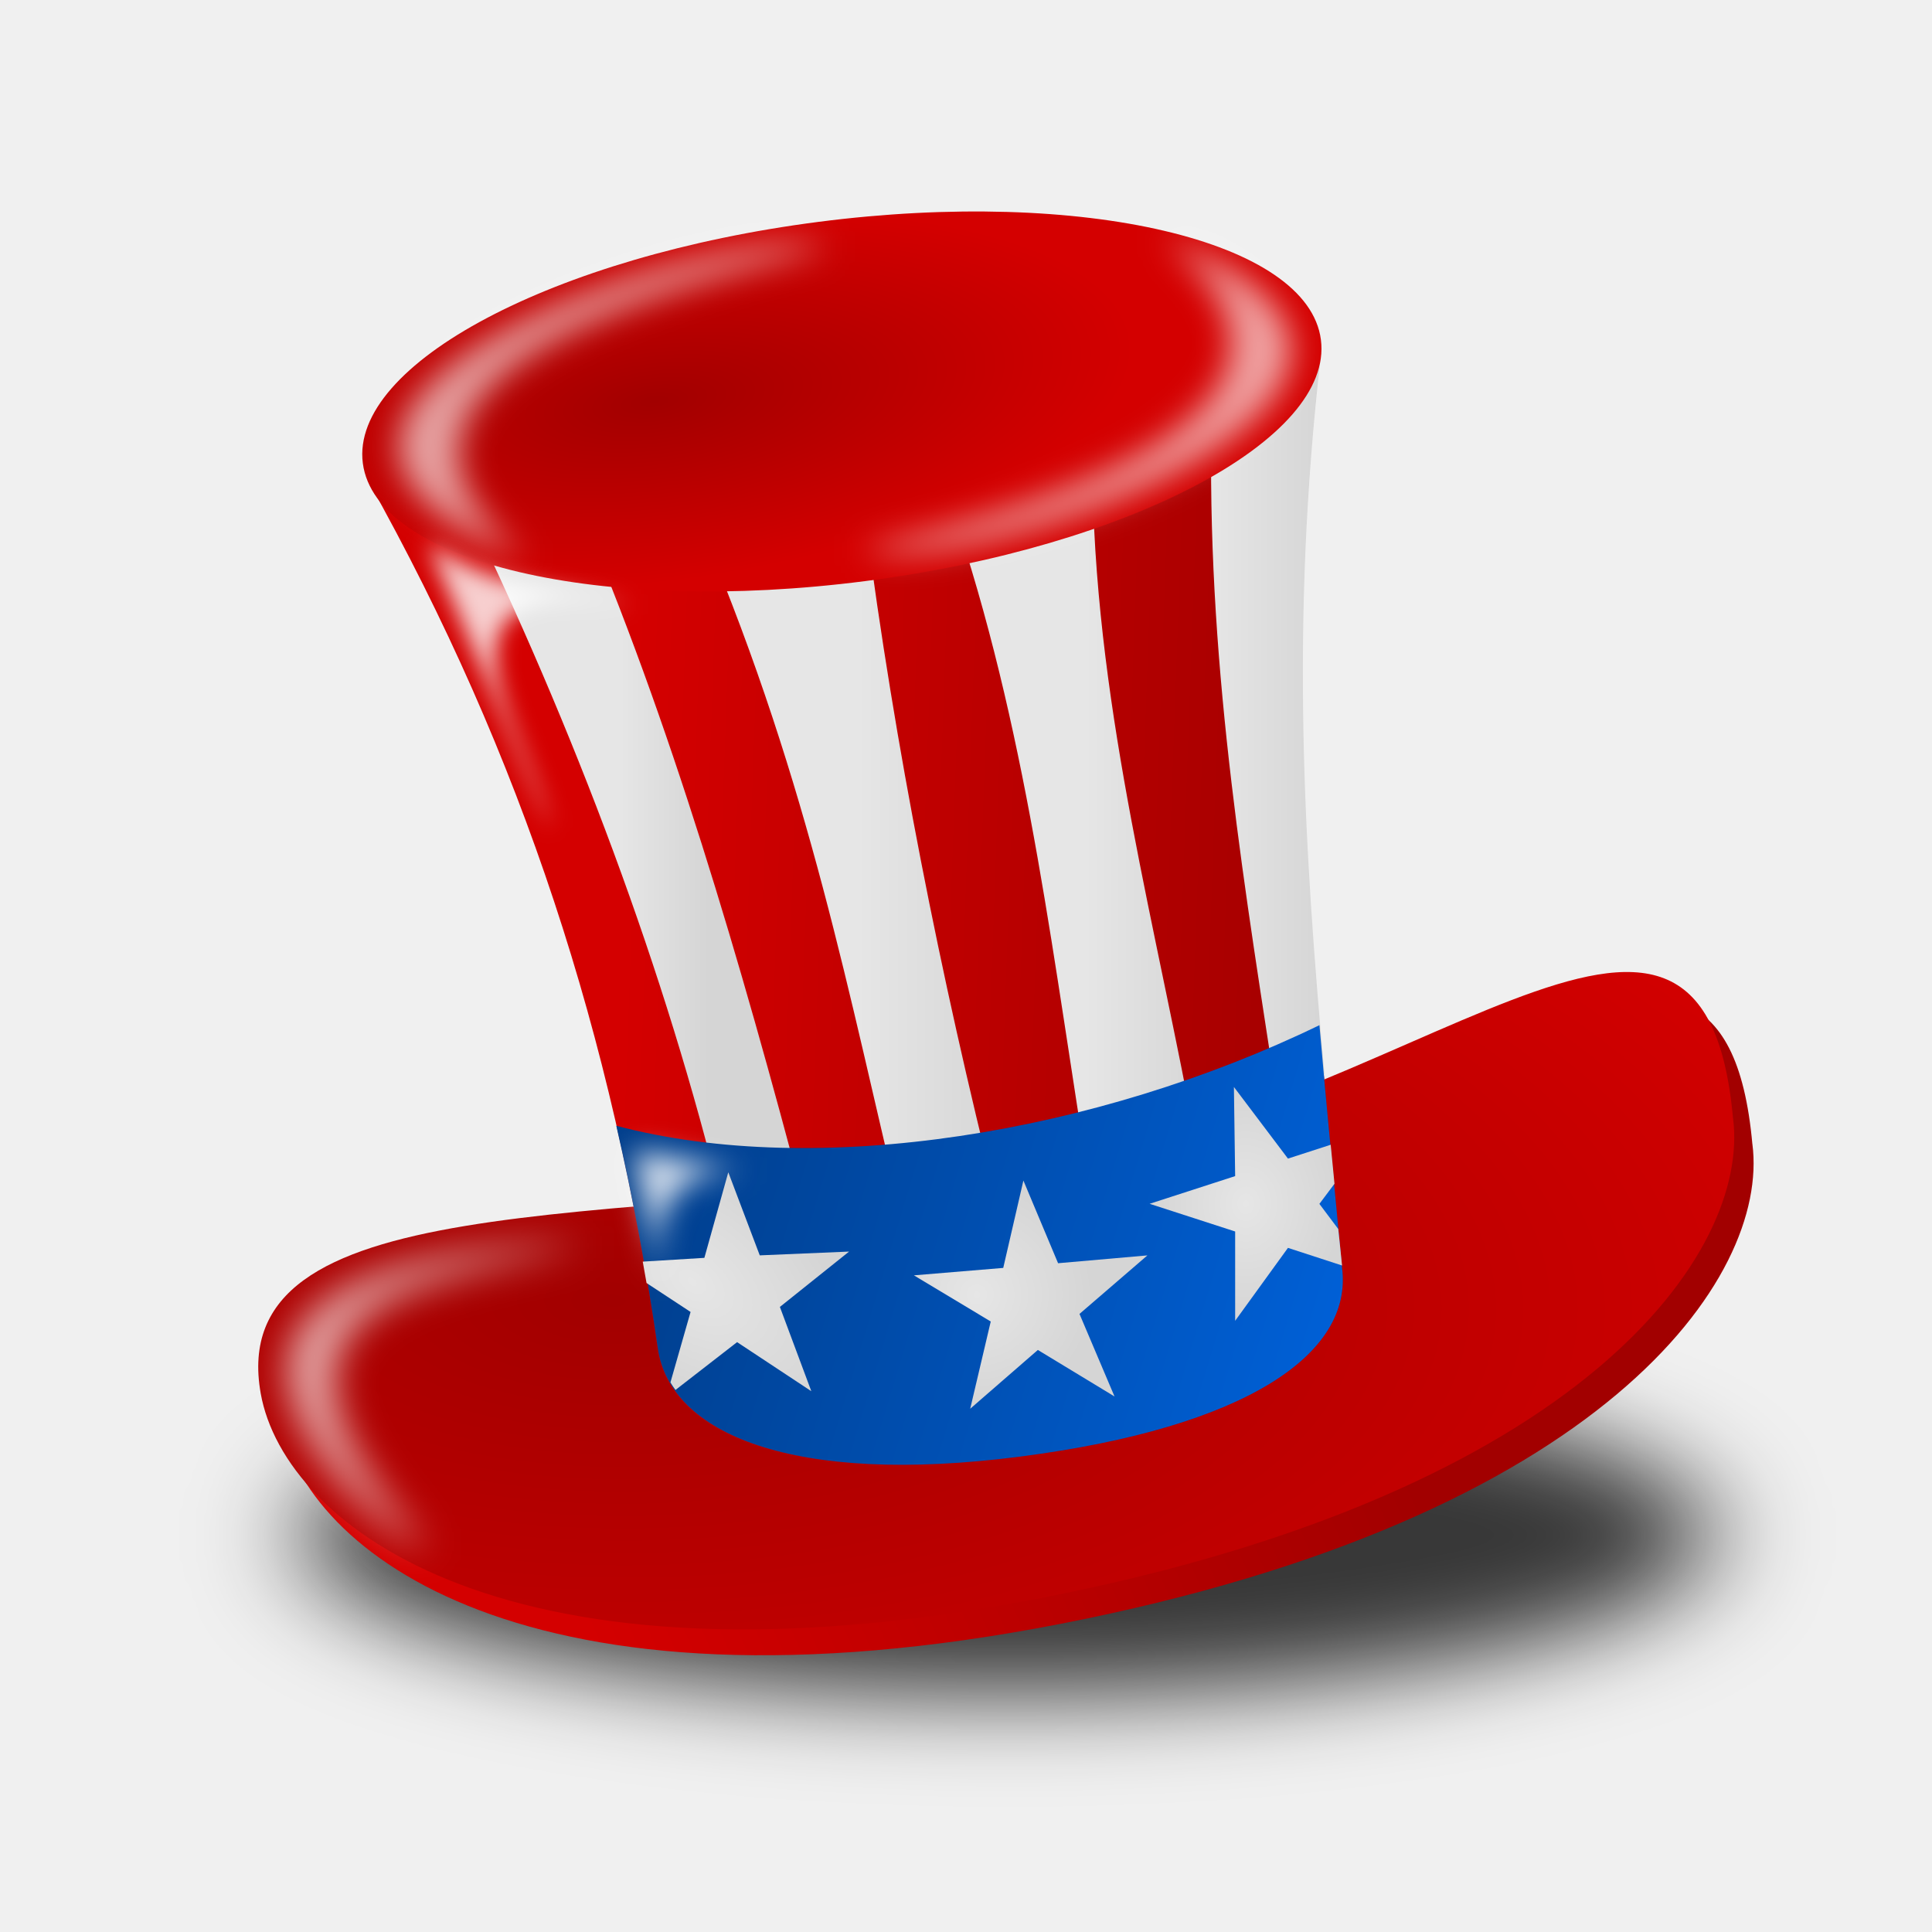
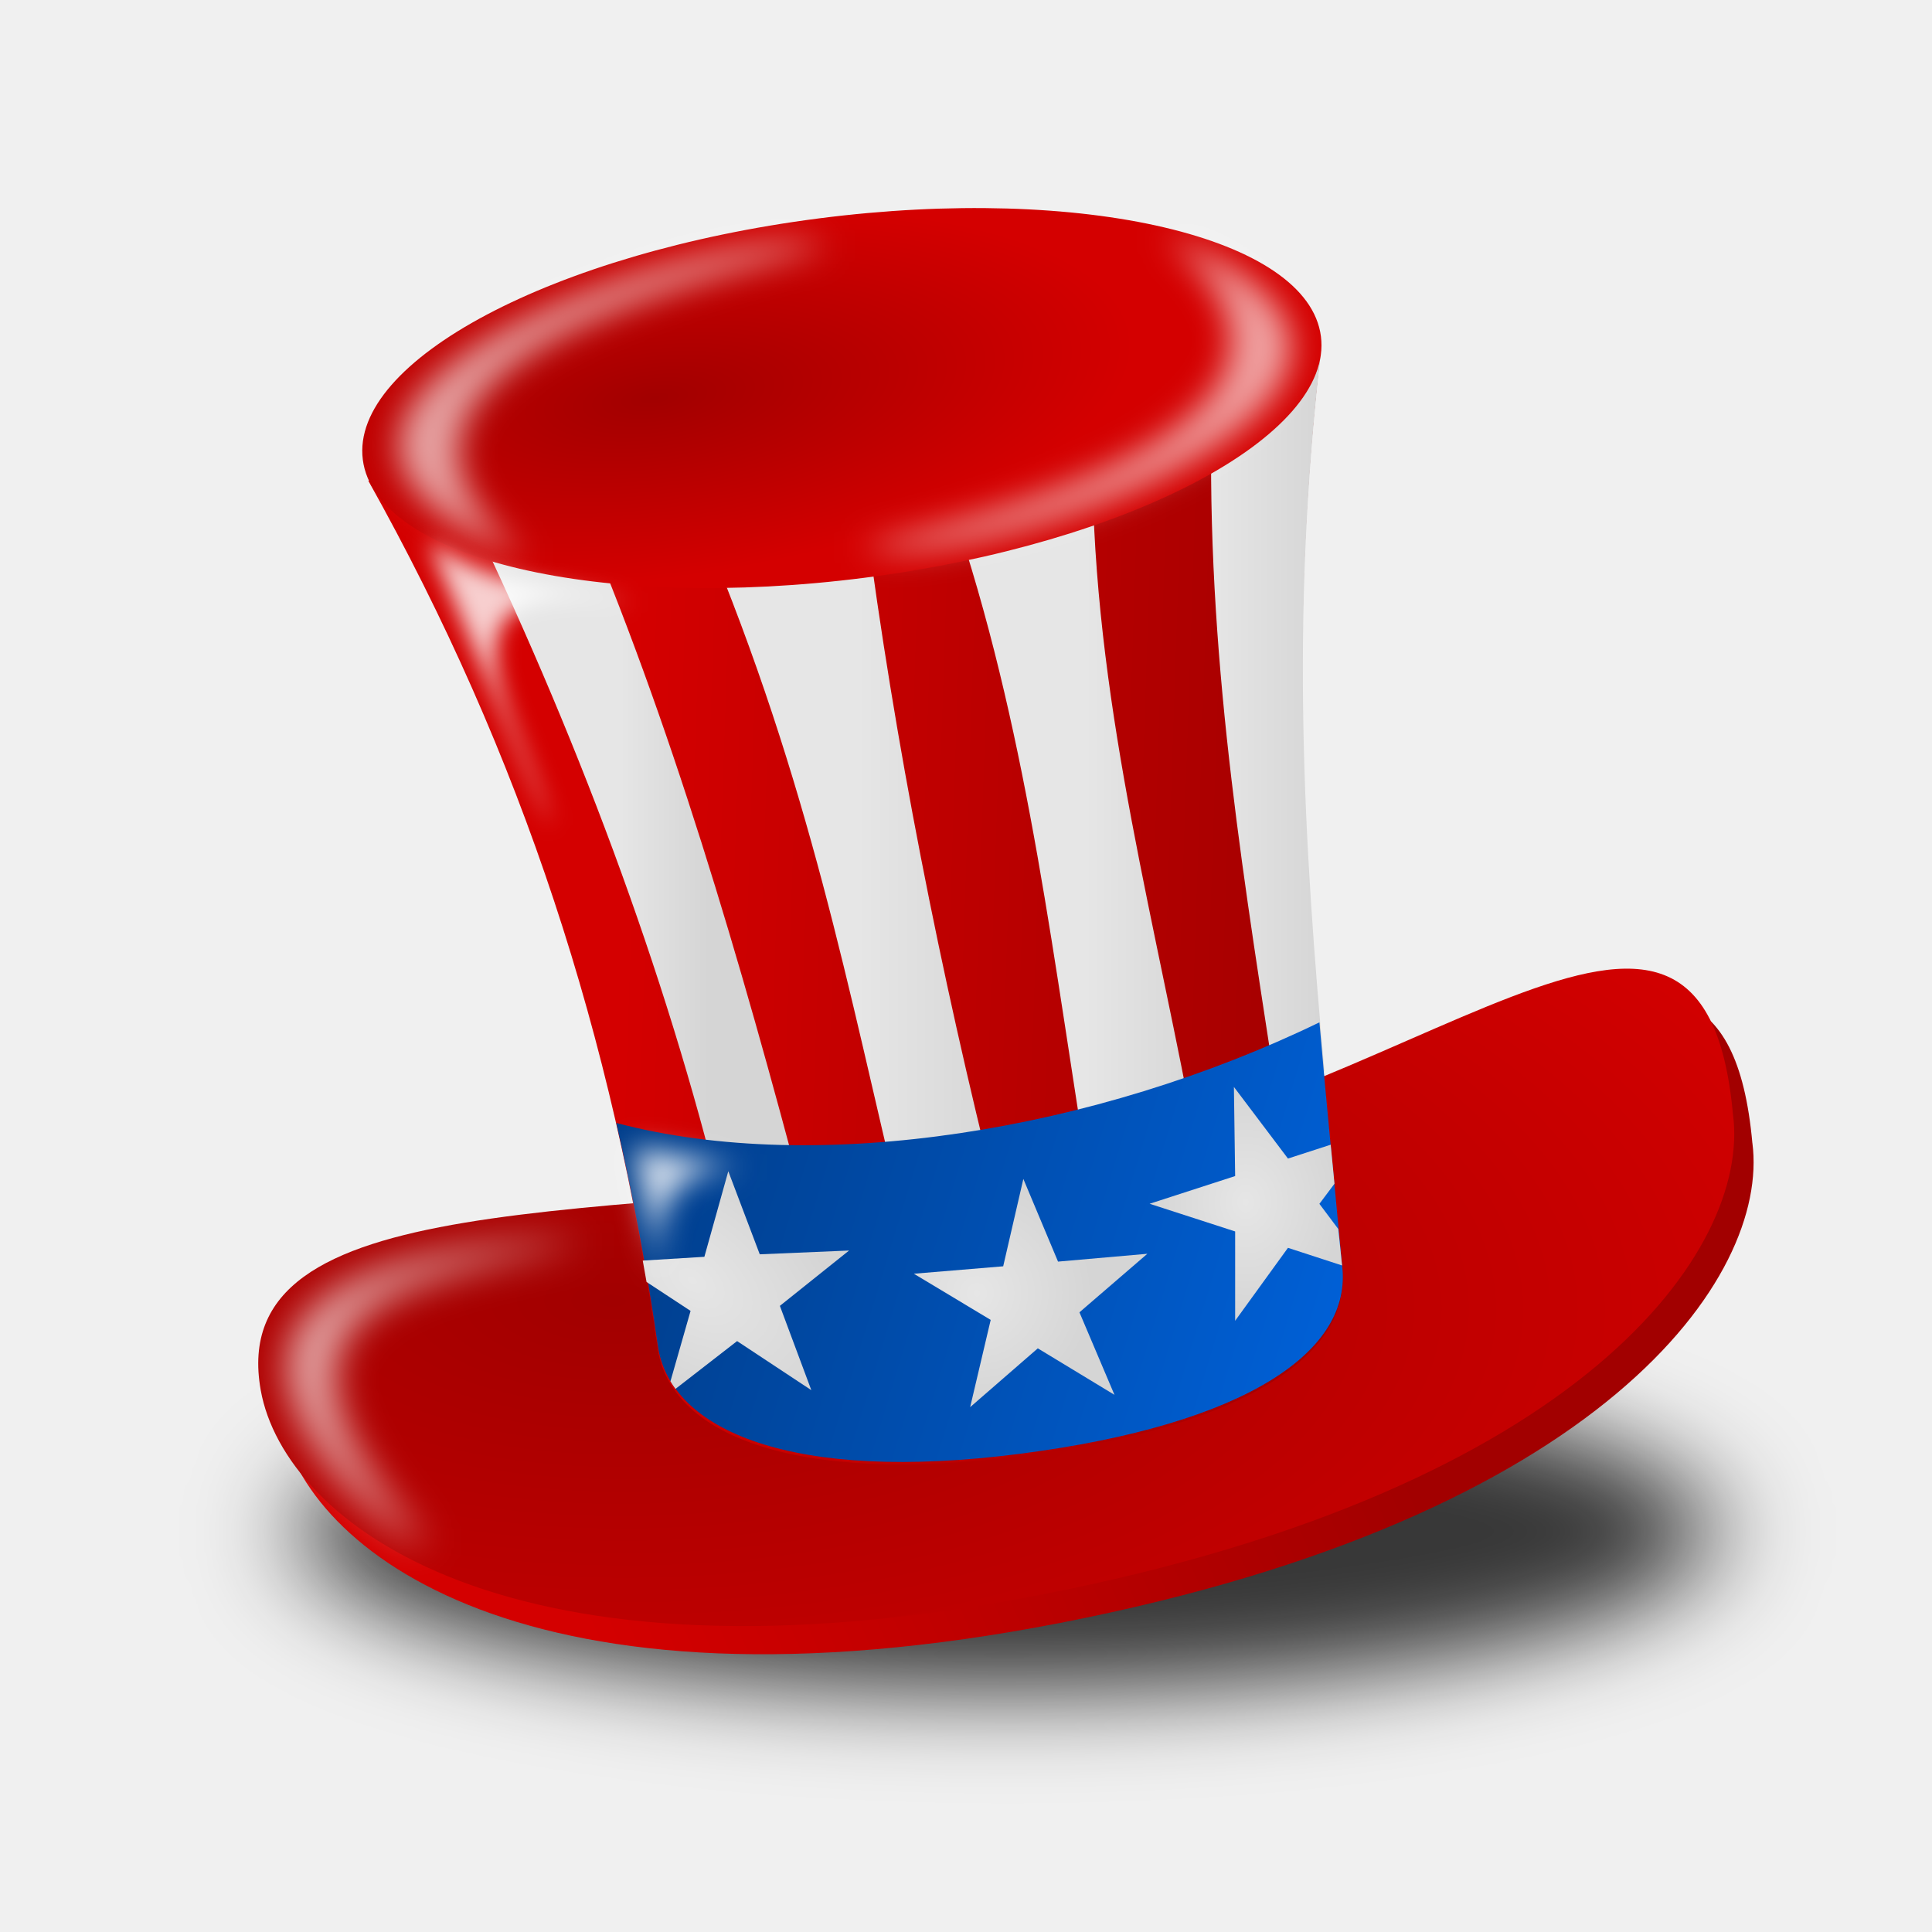
- <svg xmlns="http://www.w3.org/2000/svg" xmlns:xlink="http://www.w3.org/1999/xlink" width="48" height="48" id="svg2" version="1.1">
+ <svg xmlns="http://www.w3.org/2000/svg" xmlns:xlink="http://www.w3.org/1999/xlink" id="svg2" viewBox="0 0 48 48" version="1.1">
  <defs id="defs4">
    <linearGradient id="linearGradient3801">
-       <stop style="stop-color:#a20000;stop-opacity:1;" offset="0" id="stop3803" />
-       <stop style="stop-color:#d40000;stop-opacity:1;" offset="1" id="stop3805" />
+       <stop id="stop3803" style="stop-color:#a20000" offset="0" />
+       <stop id="stop3805" style="stop-color:#d40000" offset="1" />
    </linearGradient>
    <linearGradient id="linearGradient3791">
-       <stop id="stop3793" offset="0" style="stop-color:#e6e6e6;stop-opacity:1;" />
-       <stop id="stop3795" offset="1" style="stop-color:#d5d5d5;stop-opacity:1;" />
+       <stop id="stop3793" style="stop-color:#e6e6e6" offset="0" />
+       <stop id="stop3795" style="stop-color:#d5d5d5" offset="1" />
    </linearGradient>
-     <radialGradient xlink:href="#linearGradient3801" id="radialGradient3660" cx="14.614" cy="17.009" fx="14.614" fy="17.009" r="7.5" gradientTransform="matrix(1,0,0,0.6666667,0,6)" gradientUnits="userSpaceOnUse" />
-     <radialGradient xlink:href="#linearGradient3801" id="radialGradient3662" cx="13.568" cy="15.359" fx="13.568" fy="15.359" r="7.492" gradientTransform="matrix(4.509432,0.05218925,-0.02359424,2.038648,-45.61226,1004.659)" gradientUnits="userSpaceOnUse" />
-     <linearGradient xlink:href="#linearGradient3801" id="linearGradient3666" x1="33.36" y1="1028.924" x2="15.411" y2="1028.282" gradientUnits="userSpaceOnUse" gradientTransform="translate(0,1.970027)" />
-     <radialGradient xlink:href="#linearGradient3791" id="radialGradient3696" cx="17.354" cy="30.081" fx="17.354" fy="30.081" r="2.562" gradientTransform="matrix(1.387555,1.031301,-0.632901,0.8515313,12.15628,992.6956)" gradientUnits="userSpaceOnUse" />
-     <radialGradient xlink:href="#linearGradient3791" id="radialGradient3698" cx="16.556" cy="19.074" fx="16.556" fy="19.074" r="3.536" gradientTransform="matrix(1,0,0,0.9904468,0,0.181974)" gradientUnits="userSpaceOnUse" />
-     <radialGradient xlink:href="#linearGradient3791" id="radialGradient3700" cx="30.953" cy="27.938" fx="30.953" fy="27.938" r="2.391" gradientTransform="matrix(1,0,0,1.215686,0,1000.307)" gradientUnits="userSpaceOnUse" />
-     <linearGradient xlink:href="#linearGradient3791" id="linearGradient3715" x1="15.411" y1="19.224" x2="17.589" y2="19.224" gradientUnits="userSpaceOnUse" gradientTransform="translate(0,1006.332)" />
-     <linearGradient xlink:href="#linearGradient3791" id="linearGradient3717" x1="21.304" y1="1023.931" x2="25.117" y2="1023.931" gradientUnits="userSpaceOnUse" gradientTransform="translate(0,1.970027)" />
-     <linearGradient xlink:href="#linearGradient3791" id="linearGradient3719" x1="26.958" y1="1023.097" x2="30.101" y2="1023.097" gradientUnits="userSpaceOnUse" gradientTransform="translate(0,1.970027)" />
-     <linearGradient xlink:href="#linearGradient3791" id="linearGradient3721" x1="30.089" y1="16.297" x2="32.906" y2="16.297" gradientUnits="userSpaceOnUse" gradientTransform="translate(0,1006.332)" />
-     <linearGradient xlink:href="#linearGradient3635" id="linearGradient3723" gradientUnits="userSpaceOnUse" gradientTransform="translate(0,1.970027)" x1="15.312" y1="1033.323" x2="33.363" y2="1038.785" />
-     <filter id="filter3729" x="-0.092" width="1.185" y="-0.126" height="1.252">
-       <feGaussianBlur stdDeviation="0.411" id="feGaussianBlur3731" />
+     <radialGradient id="radialGradient3660" xlink:href="#linearGradient3801" gradientUnits="userSpaceOnUse" cy="17.009" cx="14.614" gradientTransform="matrix(1 0 0 .66667 0 6)" r="7.5" />
+     <radialGradient id="radialGradient3662" xlink:href="#linearGradient3801" gradientUnits="userSpaceOnUse" cy="15.359" cx="13.568" gradientTransform="matrix(4.5094 .052189 -.023594 2.0386 -45.612 1004.7)" r="7.492" />
+     <linearGradient id="linearGradient3666" y2="1028.3" xlink:href="#linearGradient3801" gradientUnits="userSpaceOnUse" x2="15.411" gradientTransform="translate(0 1.97)" y1="1028.9" x1="33.36" />
+     <radialGradient id="radialGradient3696" xlink:href="#linearGradient3791" gradientUnits="userSpaceOnUse" cy="30.081" cx="17.354" gradientTransform="matrix(1.3876 1.0313 -.6329 .85153 12.156 992.7)" r="2.562" />
+     <radialGradient id="radialGradient3698" xlink:href="#linearGradient3791" gradientUnits="userSpaceOnUse" cy="19.074" cx="16.556" gradientTransform="matrix(1 0 0 .99045 0 .18197)" r="3.536" />
+     <radialGradient id="radialGradient3700" xlink:href="#linearGradient3791" gradientUnits="userSpaceOnUse" cy="27.938" cx="30.953" gradientTransform="matrix(1 0 0 1.2157 0 1000.3)" r="2.391" />
+     <linearGradient id="linearGradient3715" y2="19.224" xlink:href="#linearGradient3791" gradientUnits="userSpaceOnUse" x2="17.589" gradientTransform="translate(0 1006.3)" y1="19.224" x1="15.411" />
+     <linearGradient id="linearGradient3717" y2="1023.9" xlink:href="#linearGradient3791" gradientUnits="userSpaceOnUse" x2="25.117" gradientTransform="translate(0 1.97)" y1="1023.9" x1="21.304" />
+     <linearGradient id="linearGradient3719" y2="1023.1" xlink:href="#linearGradient3791" gradientUnits="userSpaceOnUse" x2="30.101" gradientTransform="translate(0 1.97)" y1="1023.1" x1="26.958" />
+     <linearGradient id="linearGradient3721" y2="16.297" xlink:href="#linearGradient3791" gradientUnits="userSpaceOnUse" x2="32.906" gradientTransform="translate(0 1006.3)" y1="16.297" x1="30.089" />
+     <linearGradient id="linearGradient3723" y2="1038.8" gradientUnits="userSpaceOnUse" x2="33.363" gradientTransform="translate(0 1.97)" y1="1033.3" x1="15.312">
+       <stop id="stop3637" style="stop-color:#003e8c" offset="0" />
+       <stop id="stop3639" style="stop-color:#0062db" offset="1" />
+     </linearGradient>
+     <filter id="filter3729" height="1.252" width="1.185" y="-.126" x="-.092">
+       <feGaussianBlur id="feGaussianBlur3731" stdDeviation="0.411" />
    </filter>
-     <filter id="filter3733" x="-0.092" width="1.185" y="-0.126" height="1.252">
-       <feGaussianBlur stdDeviation="0.411" id="feGaussianBlur3735" />
+     <filter id="filter3733" height="1.252" width="1.185" y="-.126" x="-.092">
+       <feGaussianBlur id="feGaussianBlur3735" stdDeviation="0.411" />
    </filter>
-     <filter id="filter3743" x="-0.151" width="1.302" y="-0.148" height="1.296">
-       <feGaussianBlur stdDeviation="0.469" id="feGaussianBlur3745" />
+     <filter id="filter3743" height="1.296" width="1.302" y="-.148" x="-.151">
+       <feGaussianBlur id="feGaussianBlur3745" stdDeviation="0.469" />
    </filter>
-     <linearGradient xlink:href="#linearGradient3801" id="linearGradient3747" x1="33.414" y1="1035.35" x2="14.842" y2="1043.517" gradientUnits="userSpaceOnUse" gradientTransform="translate(0,1.970027)" />
-     <filter id="filter3757" x="-0.302" width="1.605" y="-0.23" height="1.461">
-       <feGaussianBlur stdDeviation="0.356" id="feGaussianBlur3759" />
+     <linearGradient id="linearGradient3747" y2="1043.5" xlink:href="#linearGradient3801" gradientUnits="userSpaceOnUse" x2="14.842" gradientTransform="translate(0 1.97)" y1="1035.4" x1="33.414" />
+     <filter id="filter3757" height="1.461" width="1.605" y="-.23" x="-.302">
+       <feGaussianBlur id="feGaussianBlur3759" stdDeviation="0.356" />
    </filter>
-     <filter id="filter3765" x="-0.123" width="1.246" y="-0.088" height="1.176">
-       <feGaussianBlur stdDeviation="0.263" id="feGaussianBlur3767" />
+     <filter id="filter3765" height="1.176" width="1.246" y="-.088" x="-.123">
+       <feGaussianBlur id="feGaussianBlur3767" stdDeviation="0.263" />
    </filter>
-     <linearGradient id="linearGradient3635">
-       <stop id="stop3637" offset="0" style="stop-color:#003e8c;stop-opacity:1;" />
-       <stop id="stop3639" offset="1" style="stop-color:#0062db;stop-opacity:1;" />
-     </linearGradient>
-     <filter id="filter3664" x="-0.095" width="1.189" y="-0.359" height="1.717">
-       <feGaussianBlur stdDeviation="1.39" id="feGaussianBlur3666" />
+     <filter id="filter3664" height="1.717" width="1.19" y="-.359" x="-.095">
+       <feGaussianBlur id="feGaussianBlur3666" stdDeviation="1.39" />
    </filter>
  </defs>
-   <g id="layer1" transform="translate(0,-1004.362)">
-     <path style="fill:#000000;fill-opacity:0.769;stroke:none;filter:url(#filter3664)" id="path2864" d="m 41,38.349 a 17.605,4.651 0 1 1 -35.211,0 17.605,4.651 0 1 1 35.211,0 z" transform="matrix(0.9950701,0,0,0.853972,1.753068,1009.75)" />
-     <path id="path3658" d="m 43.538,1032.787 c 0.428,3.32 -3.689,9.29 -17.194,11.92 -13.226,2.576 -18.796,-1.784 -19.385,-5.08 -0.909,-5.086 8.288,-4.186 18.478,-5.499 10.189,-1.313 17.352,-9.638 18.1,-1.342 z" style="fill:url(#linearGradient3747);fill-opacity:1;stroke:none" />
-     <path style="fill:url(#radialGradient3662);fill-opacity:1;stroke:none" d="m 43.057,1032.145 c 0.428,3.32 -3.689,9.29 -17.194,11.92 -13.226,2.576 -18.796,-1.784 -19.385,-5.08 -0.909,-5.086 8.288,-4.186 18.478,-5.499 10.189,-1.313 17.352,-9.638 18.1,-1.341 z" id="path3654" />
-     <path style="fill:url(#linearGradient3666);fill-opacity:1;stroke:none" d="m 33.341,1035.874 c 0.273,2.12 -2.356,3.95 -8.011,4.679 -5.654,0.728 -8.686,-0.562 -8.989,-2.679 -1.108,-7.742 -3.363,-14.721 -7.19,-21.556 l 23.664,-3.237 c -1.006,8.559 -0.159,15.361 0.526,22.793 z" id="path3652" />
-     <path style="fill:url(#linearGradient3715);fill-opacity:1;stroke:none" d="m 11.455,1016.679 c 2.844,5.86 5.072,11.807 6.502,17.667 l 2.03,-0.08 c -1.6,-6.062 -3.333,-11.992 -5.634,-17.354 l -2.898,-0.233 z" id="path3702" />
-     <path style="fill:url(#linearGradient3717);stroke:none" d="m 17.491,1017.642 c 2.641,6.291 3.594,11.457 4.896,16.856 l 2.376,-0.321 c -1.401,-5.565 -2.538,-11.307 -3.258,-16.872 l -4.013,0.337 z" id="path3704" />
-     <path style="fill:url(#linearGradient3719);stroke:none" d="m 23.815,1017.489 c 1.781,5.455 2.366,10.911 3.268,16.366 l 2.665,-0.907 c -1.002,-5.509 -2.481,-10.765 -2.601,-16.494 l -3.332,1.035 z" id="path3706" />
-     <path style="fill:url(#linearGradient3721);stroke:none" d="m 32.812,1013.239 -2.719,2 c -0.076,5.913 0.853,11.323 1.688,16.781 l 1.125,-0.969 c -0.51,-5.626 -0.854,-11.206 -0.094,-17.812 z" id="path3708" />
-     <path style="fill:url(#linearGradient3723);fill-opacity:1;stroke:none" d="m 32.781,1029.832 c -5.548,2.688 -12.455,3.823 -17.469,2.5 0.414,1.81 0.76,3.639 1.031,5.531 0.303,2.116 3.346,3.416 9,2.688 5.654,-0.729 8.273,-2.567 8,-4.688 -0.189,-2.048 -0.391,-4.029 -0.562,-6.031 z" id="path3672" />
-     <path style="fill:url(#radialGradient3696);fill-opacity:1;stroke:none" d="m 18.094,1033.488 -0.594,2.125 -1.531,0.094 c 0.031,0.177 0.064,0.353 0.094,0.531 l 1.094,0.719 -0.5,1.75 c 0.037,0.064 0.081,0.126 0.125,0.188 l 1.531,-1.188 1.844,1.219 -0.781,-2.094 1.719,-1.375 -2.219,0.094 -0.781,-2.062 z" id="path3682" />
-     <path transform="matrix(0.8159236,0.03399986,-0.03399986,0.8159236,11.40827,1020.402)" d="m 20.87,21.993 -2.388,-1.316 -1.982,1.873 0.514,-2.678 -2.394,-1.306 2.706,-0.339 0.502,-2.681 1.159,2.469 2.705,-0.351 -1.99,1.865 1.169,2.464 z" id="path3684" style="fill:url(#radialGradient3698);fill-opacity:1;stroke:none" />
-     <path style="fill:url(#radialGradient3700);fill-opacity:1;stroke:none" d="m 30.656,1031.363 0.031,2.219 -2.125,0.688 2.125,0.688 0,2.219 1.312,-1.812 1.344,0.438 c -0.028,-0.308 -0.065,-0.601 -0.094,-0.906 l -0.469,-0.625 0.375,-0.5 c -0.031,-0.323 -0.063,-0.647 -0.094,-0.969 l -1.062,0.344 -1.344,-1.781 z" id="path3686" />
-     <path style="fill:url(#radialGradient3660);fill-opacity:1;stroke:none" id="path2878" d="m 25,18 c 0,2.761 -3.358,5 -7.5,5 -4.142,0 -7.5,-2.239 -7.5,-5 0,-2.761 3.358,-5 7.5,-5 4.142,0 7.5,2.239 7.5,5 z" transform="matrix(1.586886,-0.2044345,0.1149944,0.8926233,-8.924452,1001.847)" />
-     <path style="fill:#ffffff;fill-opacity:0.631;stroke:none;filter:url(#filter3729)" d="m 20.594,1010.492 c -10.573,2.425 -10.385,5.484 -7.513,7.778 -9.419,-3.734 4.762,-8.456 7.513,-7.778 z" id="path3725" />
-     <path id="path3727" d="m 21.384,1018.027 c 10.573,-2.425 10.385,-5.484 7.513,-7.778 9.419,3.734 -4.762,8.456 -7.513,7.778 z" style="fill:#ffffff;fill-opacity:0.631;stroke:none;filter:url(#filter3733)" />
-     <path style="fill:#ffffff;fill-opacity:0.66;stroke:none;filter:url(#filter3743)" d="m 14.584,1035.24 c -3.506,0.881 -9.642,1.317 -3.977,7.601 -0.466,0.212 -9.711,-7.168 3.977,-7.601 z" id="path3737" />
-     <path style="fill:#ffffff;fill-opacity:0.811;stroke:none;filter:url(#filter3765)" d="m 15.733,1019.419 c -1.7,-0.496 -3.216,-0.255 -5.127,-1.591 l 3.094,7.16 c -0.67,-2.6 -3.669,-6.485 2.033,-5.569 z" id="path3749" />
-     <path style="fill:#ffffff;fill-opacity:0.828;stroke:none;filter:url(#filter3757)" d="m 15.733,1032.942 0.795,3.712 c -0.494,-2.232 0.17,-3.307 2.033,-3.182 l -2.828,-0.53 z" id="path3751" />
+   <g id="layer1" transform="translate(0 -1004.4)">
+     <path id="path2864" style="filter:url(#filter3664);fill-opacity:.769;fill:#000000" d="m41 38.349a17.605 4.652 0 1 1 -35.211 0 17.605 4.652 0 1 1 35.211 0z" transform="matrix(.99507 0 0 .85397 1.7531 1009.7)" />
+     <path id="path3658" style="fill:url(#linearGradient3747)" d="m43.538 1032.8c0.428 3.32-3.689 9.29-17.194 11.92-13.226 2.576-18.796-1.784-19.385-5.08-0.909-5.086 8.288-4.186 18.478-5.499 10.189-1.313 17.352-9.638 18.1-1.342z" />
+     <path id="path3654" style="fill:url(#radialGradient3662)" d="m43.057 1032.1c0.428 3.32-3.689 9.29-17.194 11.92-13.226 2.576-18.796-1.784-19.385-5.08-0.909-5.086 8.288-4.186 18.478-5.499 10.189-1.313 17.352-9.638 18.1-1.341z" />
+     <path id="path3652" style="fill:url(#linearGradient3666)" d="m33.341 1035.9c0.273 2.12-2.356 3.95-8.011 4.679-5.654 0.728-8.686-0.562-8.989-2.679-1.108-7.742-3.363-14.721-7.19-21.556l23.664-3.237c-1.006 8.559-0.159 15.361 0.526 22.793z" />
+     <path id="path3702" style="fill:url(#linearGradient3715)" d="m11.455 1016.7c2.844 5.86 5.072 11.808 6.502 17.667l2.03-0.08c-1.6-6.062-3.333-11.992-5.634-17.354l-2.898-0.233z" />
+     <path id="path3704" style="fill:url(#linearGradient3717)" d="m17.491 1017.6c2.641 6.291 3.594 11.457 4.896 16.856l2.376-0.321c-1.401-5.565-2.538-11.307-3.259-16.872l-4.013 0.337z" />
+     <path id="path3706" style="fill:url(#linearGradient3719)" d="m23.815 1017.5c1.781 5.455 2.366 10.911 3.268 16.366l2.665-0.907c-1.002-5.509-2.481-10.765-2.601-16.494l-3.332 1.035z" />
+     <path id="path3708" style="fill:url(#linearGradient3721)" d="m32.812 1013.2-2.719 2c-0.076 5.913 0.853 11.323 1.688 16.781l1.125-0.969c-0.51-5.626-0.854-11.206-0.094-17.812z" />
+     <path id="path3672" style="fill:url(#linearGradient3723)" d="m32.781 1029.8c-5.548 2.688-12.455 3.823-17.469 2.5 0.414 1.81 0.76 3.639 1.031 5.531 0.303 2.116 3.345 3.416 9 2.688 5.654-0.729 8.273-2.567 8-4.688-0.189-2.048-0.391-4.029-0.562-6.031z" />
+     <path id="path3682" style="fill:url(#radialGradient3696)" d="m18.094 1033.5-0.594 2.125-1.531 0.094c0.031 0.177 0.064 0.353 0.094 0.531l1.094 0.719-0.5 1.75c0.037 0.064 0.081 0.126 0.125 0.188l1.531-1.188 1.844 1.219-0.781-2.094 1.719-1.375-2.219 0.094-0.781-2.062z" />
+     <path id="path3684" style="fill:url(#radialGradient3698)" d="m20.87 21.993-2.389-1.316-1.982 1.873 0.514-2.678-2.394-1.306 2.706-0.339 0.502-2.681 1.159 2.469 2.705-0.351-1.99 1.865 1.169 2.464z" transform="matrix(.81592 0.034 -0.034 .81592 11.408 1020.4)" />
+     <path id="path3686" style="fill:url(#radialGradient3700)" d="m30.656 1031.4 0.031 2.219-2.125 0.688 2.125 0.688v2.219l1.312-1.812 1.344 0.438c-0.028-0.308-0.065-0.601-0.094-0.906l-0.469-0.625 0.375-0.5c-0.031-0.323-0.063-0.647-0.094-0.969l-1.062 0.344-1.344-1.781z" />
+     <path id="path2878" style="fill:url(#radialGradient3660)" d="m25 18c0 2.761-3.358 5-7.5 5s-7.5-2.239-7.5-5 3.358-5 7.5-5 7.5 2.239 7.5 5z" transform="matrix(1.5869 -.20443 .11499 .89262 -8.9245 1001.8)" />
+     <path id="path3725" style="filter:url(#filter3729);fill-opacity:.631;fill:#ffffff" d="m20.594 1010.5c-10.573 2.425-10.385 5.484-7.513 7.778-9.419-3.734 4.762-8.456 7.513-7.778z" />
+     <path id="path3727" style="filter:url(#filter3733);fill-opacity:.631;fill:#ffffff" d="m21.384 1018c10.573-2.425 10.385-5.484 7.513-7.778 9.419 3.734-4.762 8.456-7.513 7.778z" />
+     <path id="path3737" style="filter:url(#filter3743);fill-opacity:.66;fill:#ffffff" d="m14.584 1035.2c-3.506 0.881-9.642 1.317-3.978 7.601-0.466 0.212-9.711-7.168 3.978-7.601z" />
+     <path id="path3749" style="filter:url(#filter3765);fill-opacity:.811;fill:#ffffff" d="m15.733 1019.4c-1.7-0.496-3.216-0.255-5.127-1.591l3.094 7.16c-0.67-2.6-3.669-6.485 2.033-5.569z" />
+     <path id="path3751" style="filter:url(#filter3757);fill-opacity:.828;fill:#ffffff" d="m15.733 1032.9 0.795 3.712c-0.494-2.232 0.17-3.307 2.033-3.182l-2.828-0.53z" />
  </g>
</svg>
